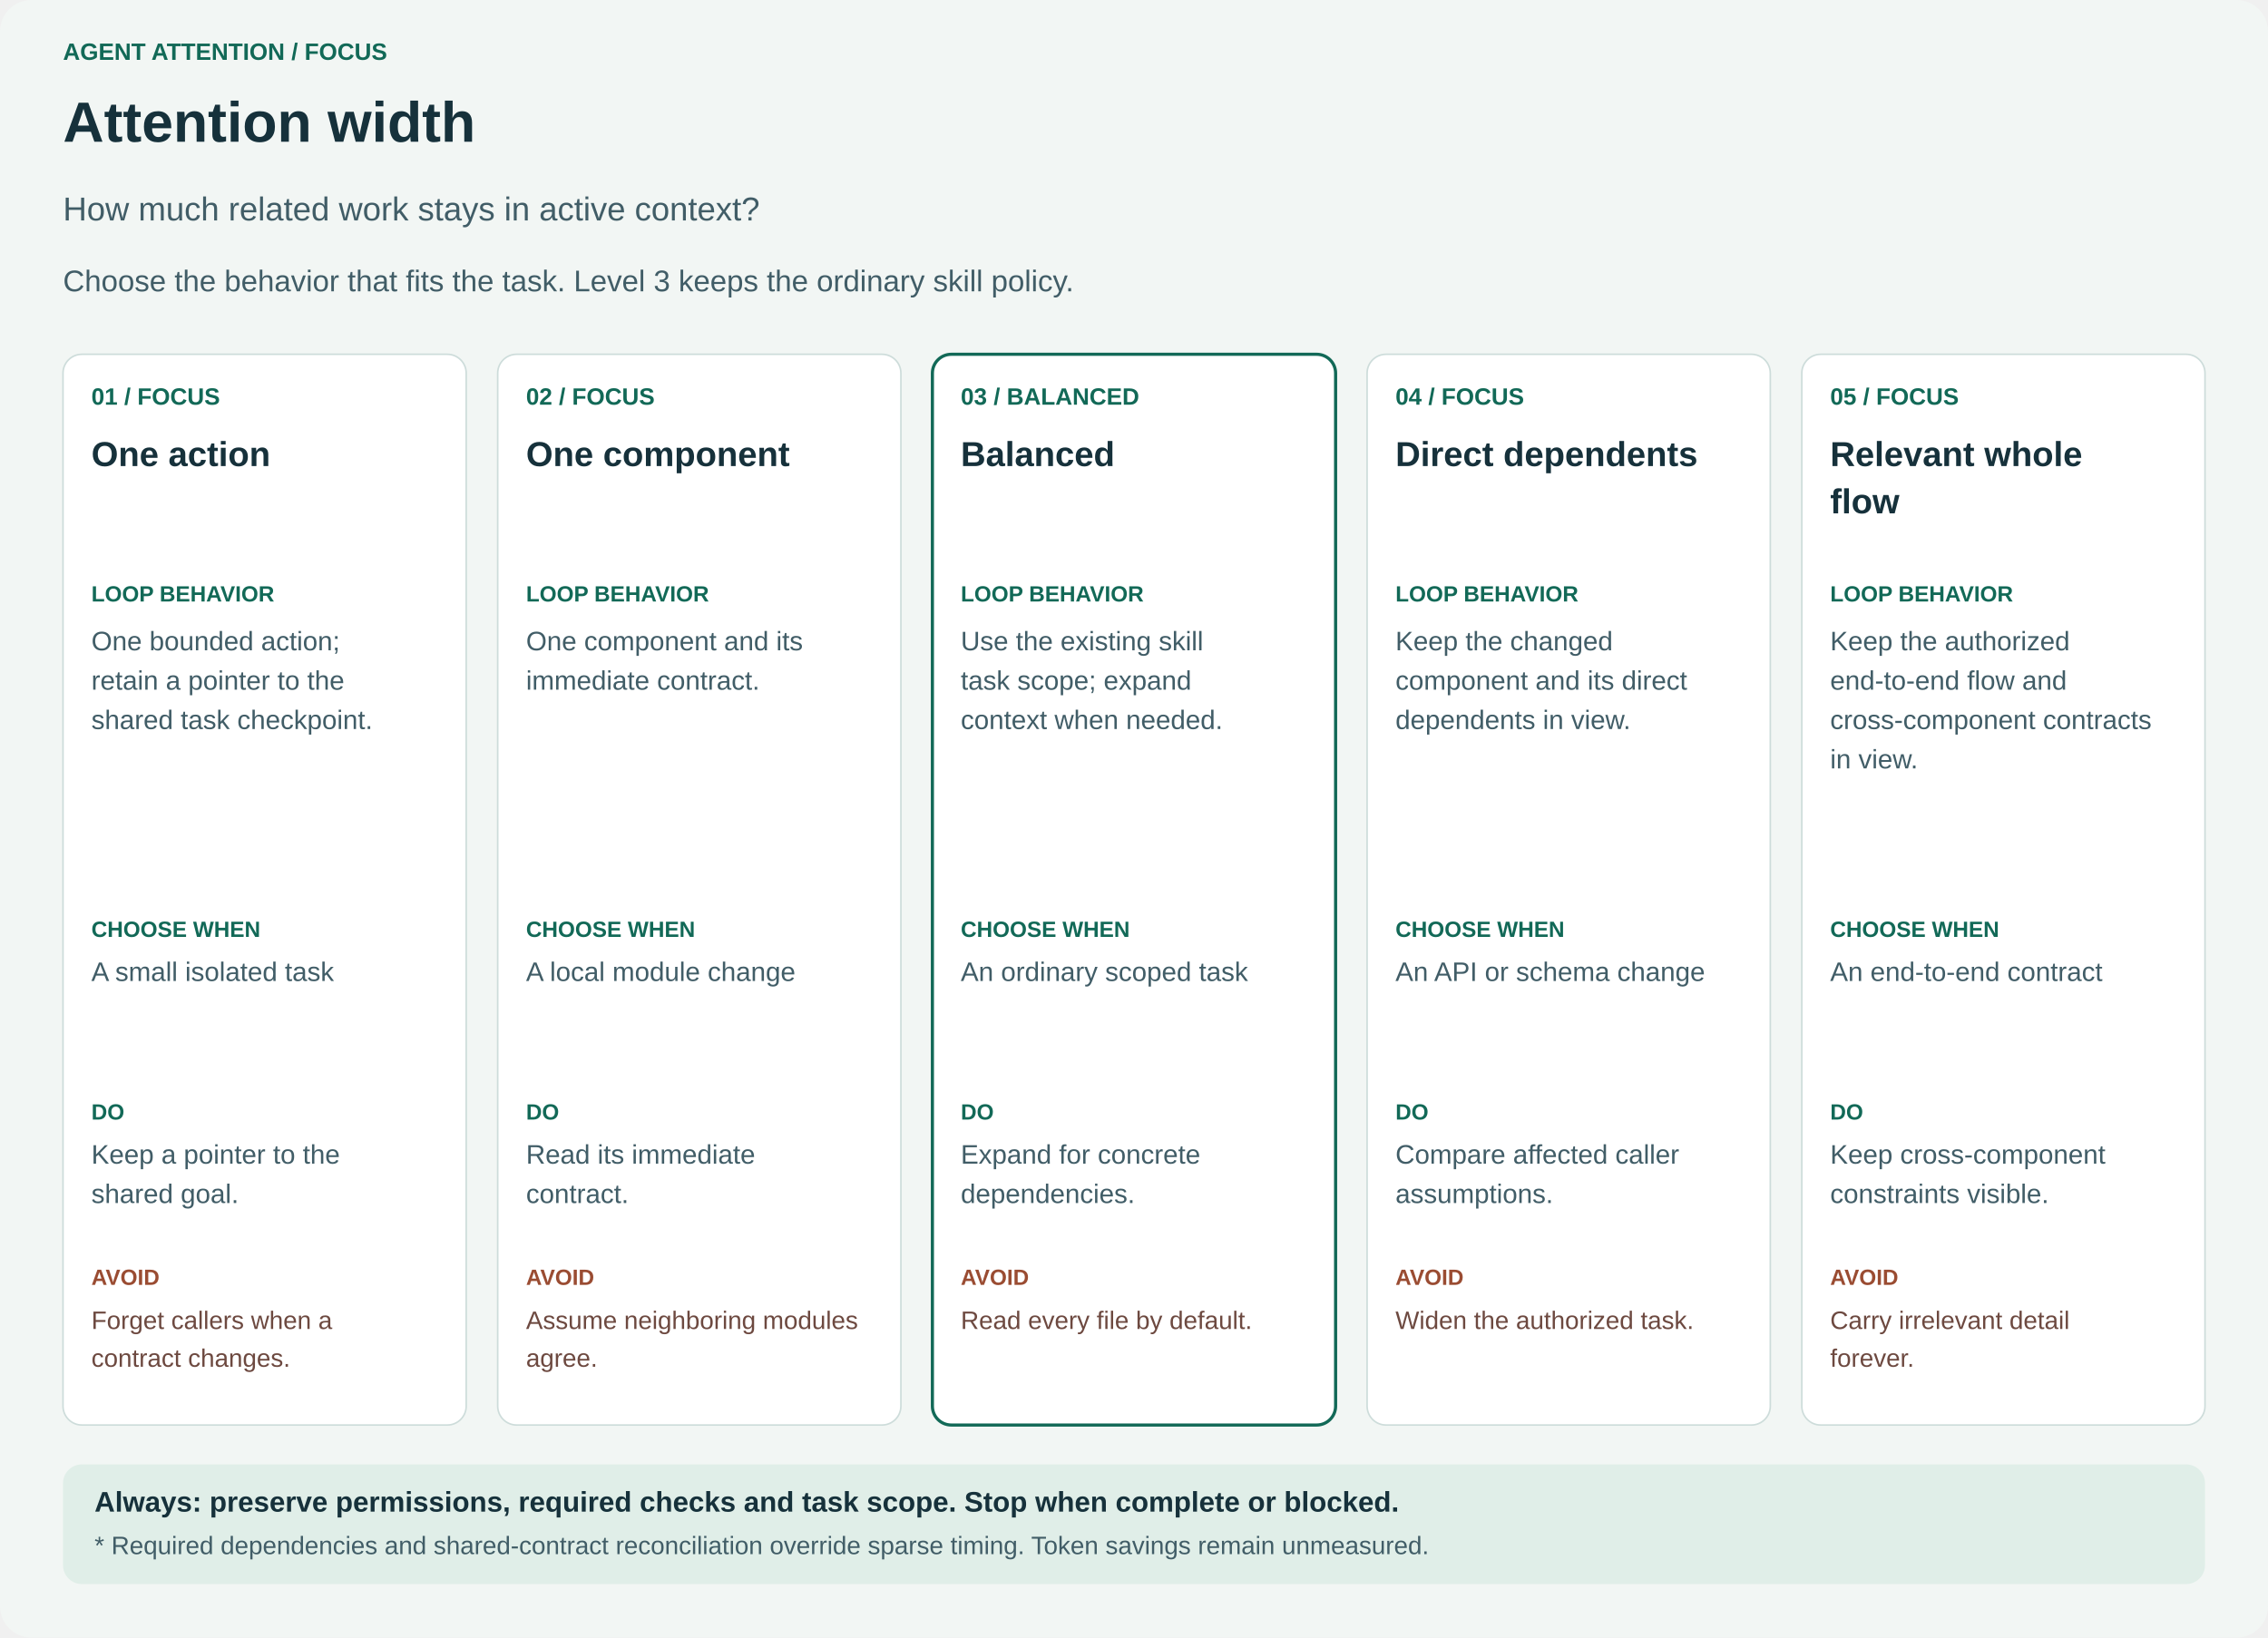
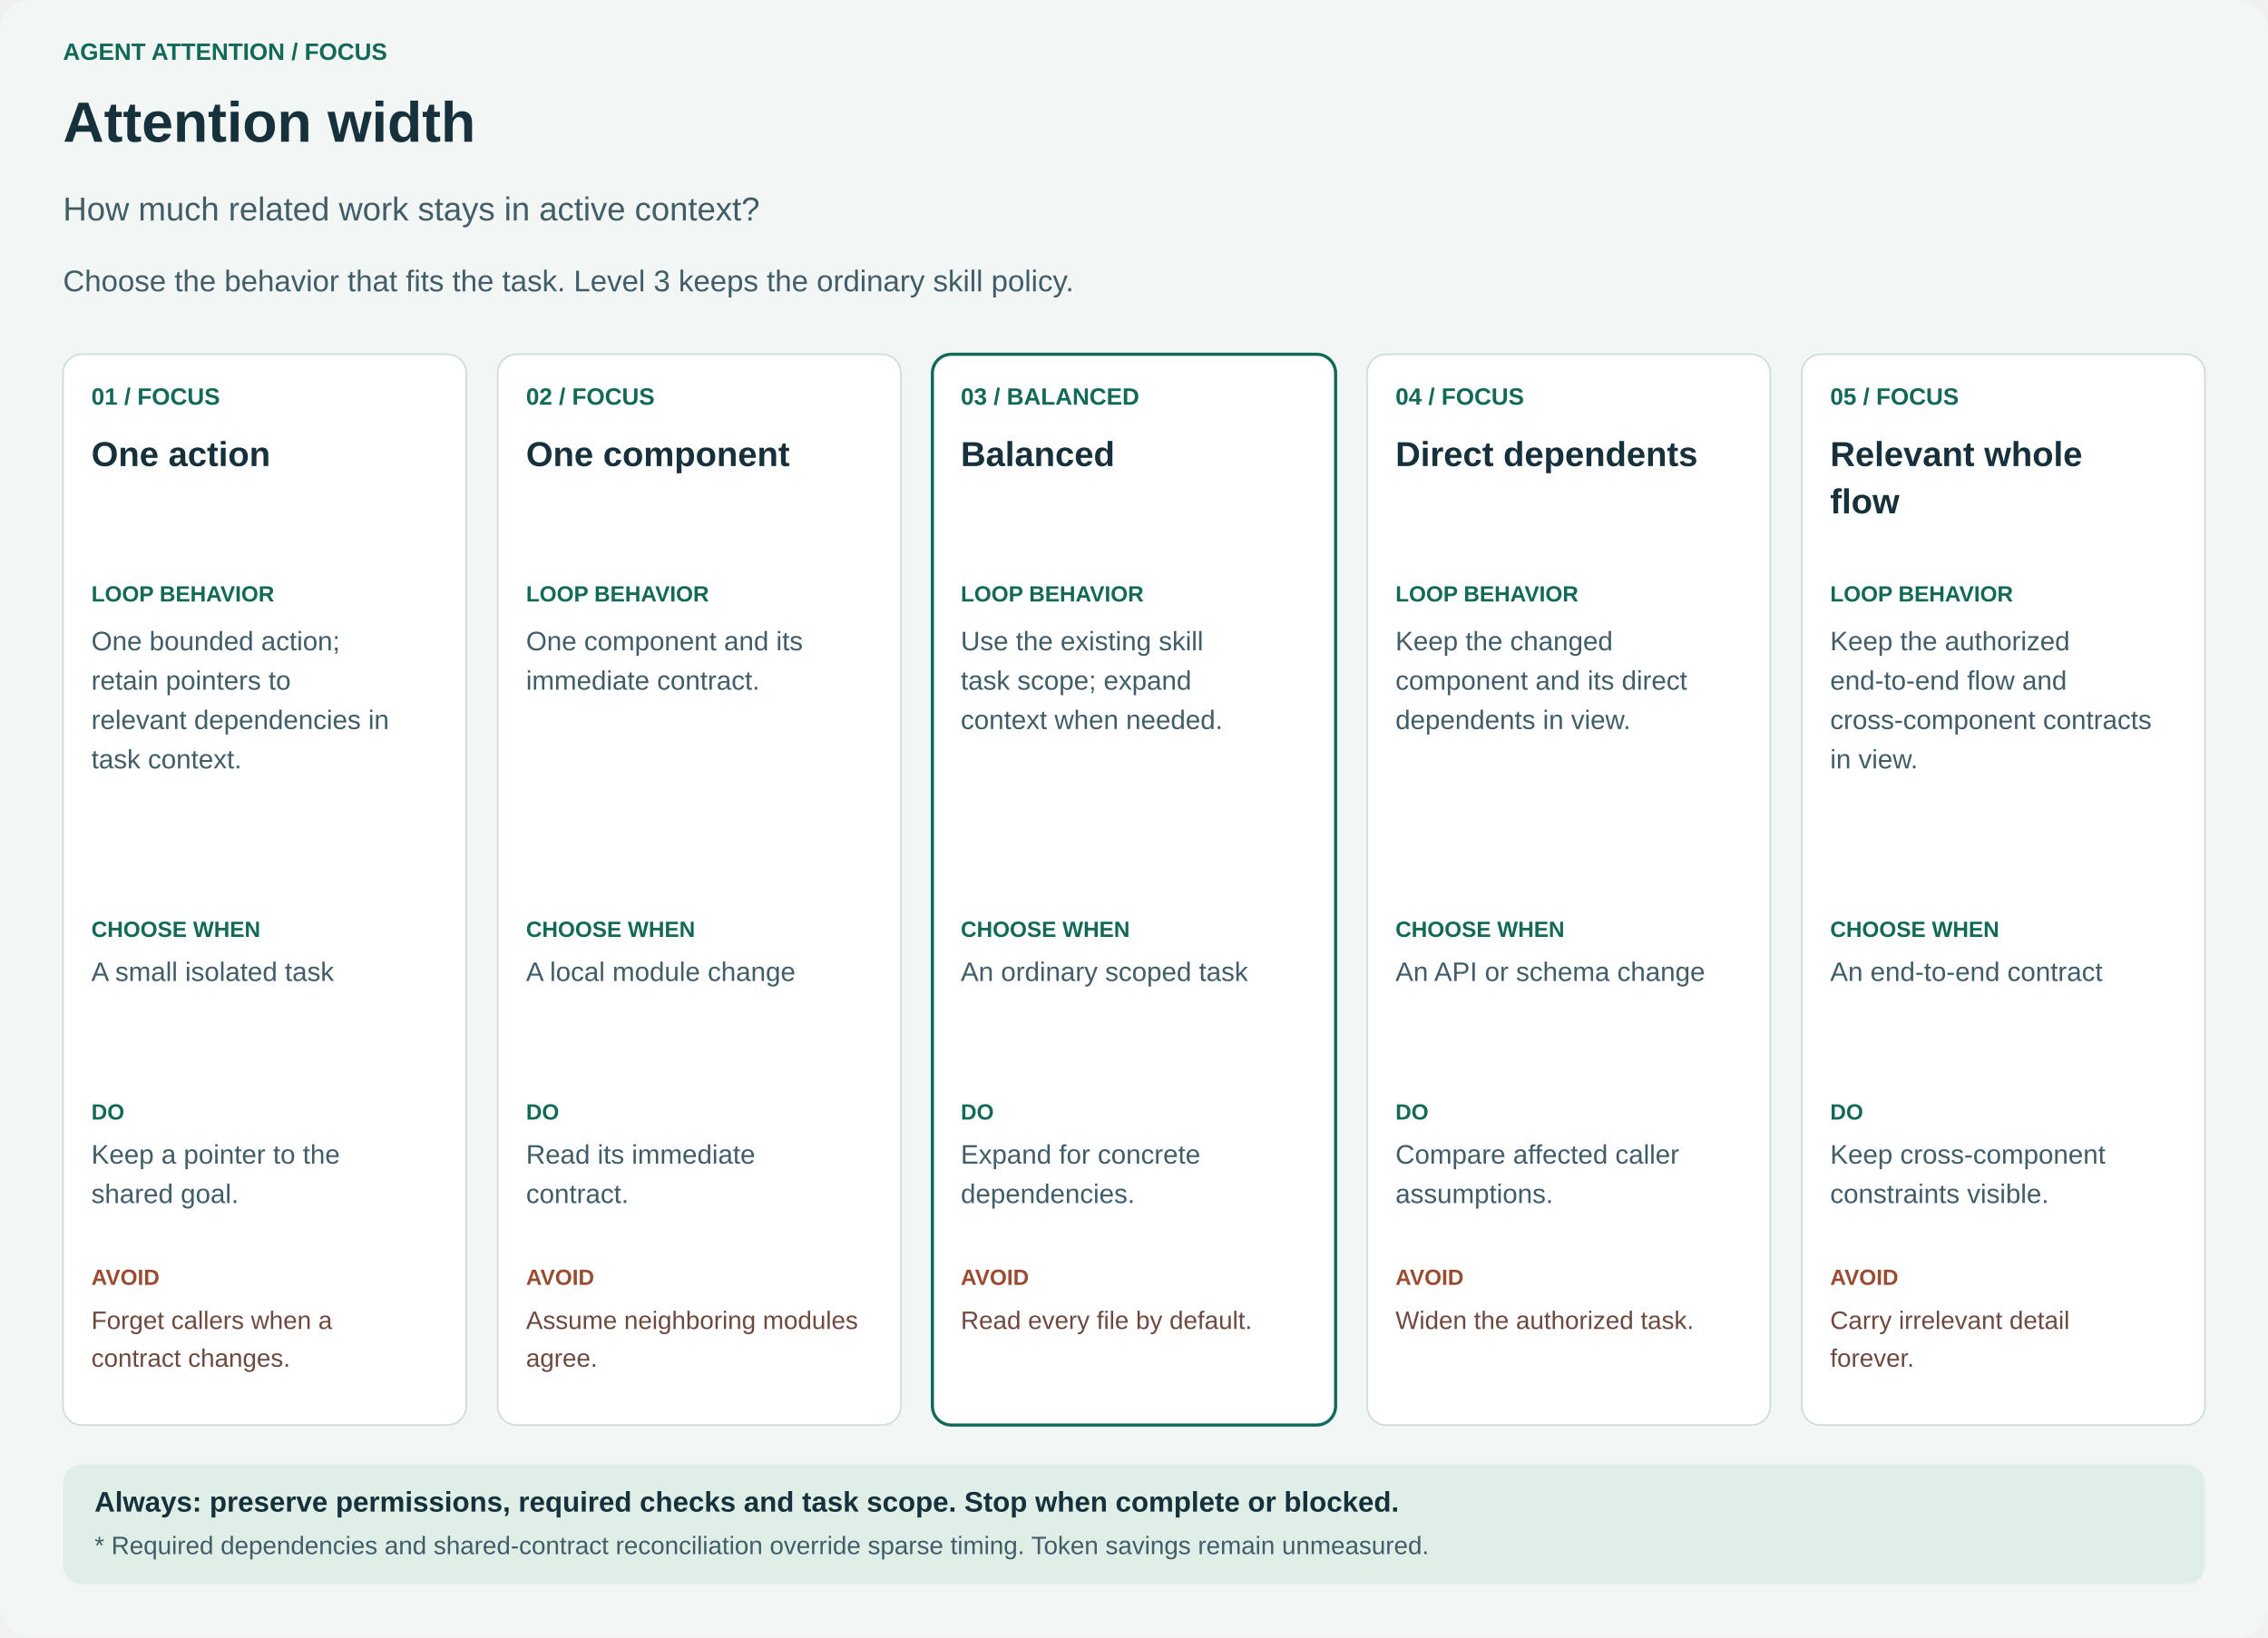
<svg xmlns="http://www.w3.org/2000/svg" width="1440" height="1040" viewBox="0 0 1440 1040" role="img" aria-labelledby="title desc">
  <rect width="1440" height="1040" rx="20" fill="#f2f6f4" />
  <g font-family="Arial, Helvetica, sans-serif" fill="#16313b">
    <text x="40" y="38" font-size="15" fill="#126957" font-weight="700">AGENT ATTENTION / FOCUS</text>
    <text x="40" y="90" font-size="36" fill="#16313b" font-weight="700">Attention width</text>
    <text x="40" y="140" font-size="21" fill="#415d67">How much related work stays in active context?</text>
    <text x="40" y="185" font-size="19" fill="#415d67">Choose the behavior that fits the task. Level 3 keeps the ordinary skill policy.</text>
    <rect x="40" y="225" width="256" height="680" rx="12" fill="#ffffff" stroke="#cddcda" stroke-width="1" />
    <text x="58" y="257" font-size="15" fill="#126957" font-weight="700">01 / FOCUS</text>
    <text x="58" y="296" font-size="22" fill="#16313b" font-weight="700">One action</text>
    <text x="58" y="382" font-size="14" fill="#126957" font-weight="700">LOOP BEHAVIOR</text>
    <text x="58" y="413" font-size="17" fill="#415d67">One bounded action;</text>
-     <text x="58" y="438" font-size="17" fill="#415d67">retain a pointer to the</text>
-     <text x="58" y="463" font-size="17" fill="#415d67">shared task checkpoint.</text>
+     <text x="58" y="438" font-size="17" fill="#415d67">retain pointers to</text>
+     <text x="58" y="463" font-size="17" fill="#415d67">relevant dependencies in</text>
+     <text x="58" y="488" font-size="17" fill="#415d67">task context.</text>
    <text x="58" y="595" font-size="14" fill="#126957" font-weight="700">CHOOSE WHEN</text>
    <text x="58" y="623" font-size="17" fill="#415d67">A small isolated task</text>
    <text x="58" y="711" font-size="14" fill="#126957" font-weight="700">DO</text>
    <text x="58" y="739" font-size="17" fill="#415d67">Keep a pointer to the</text>
    <text x="58" y="764" font-size="17" fill="#415d67">shared goal.</text>
    <text x="58" y="816" font-size="14" fill="#9a4c32" font-weight="700">AVOID</text>
    <text x="58" y="844" font-size="16" fill="#6d4940">Forget callers when a</text>
    <text x="58" y="868" font-size="16" fill="#6d4940">contract changes.</text>
    <rect x="316" y="225" width="256" height="680" rx="12" fill="#ffffff" stroke="#cddcda" stroke-width="1" />
    <text x="334" y="257" font-size="15" fill="#126957" font-weight="700">02 / FOCUS</text>
    <text x="334" y="296" font-size="22" fill="#16313b" font-weight="700">One component</text>
    <text x="334" y="382" font-size="14" fill="#126957" font-weight="700">LOOP BEHAVIOR</text>
    <text x="334" y="413" font-size="17" fill="#415d67">One component and its</text>
    <text x="334" y="438" font-size="17" fill="#415d67">immediate contract.</text>
    <text x="334" y="595" font-size="14" fill="#126957" font-weight="700">CHOOSE WHEN</text>
    <text x="334" y="623" font-size="17" fill="#415d67">A local module change</text>
    <text x="334" y="711" font-size="14" fill="#126957" font-weight="700">DO</text>
    <text x="334" y="739" font-size="17" fill="#415d67">Read its immediate</text>
    <text x="334" y="764" font-size="17" fill="#415d67">contract.</text>
    <text x="334" y="816" font-size="14" fill="#9a4c32" font-weight="700">AVOID</text>
    <text x="334" y="844" font-size="16" fill="#6d4940">Assume neighboring modules</text>
    <text x="334" y="868" font-size="16" fill="#6d4940">agree.</text>
    <rect x="592" y="225" width="256" height="680" rx="12" fill="#ffffff" stroke="#126957" stroke-width="2" />
    <text x="610" y="257" font-size="15" fill="#126957" font-weight="700">03 / BALANCED</text>
    <text x="610" y="296" font-size="22" fill="#16313b" font-weight="700">Balanced</text>
    <text x="610" y="382" font-size="14" fill="#126957" font-weight="700">LOOP BEHAVIOR</text>
    <text x="610" y="413" font-size="17" fill="#415d67">Use the existing skill</text>
    <text x="610" y="438" font-size="17" fill="#415d67">task scope; expand</text>
    <text x="610" y="463" font-size="17" fill="#415d67">context when needed.</text>
    <text x="610" y="595" font-size="14" fill="#126957" font-weight="700">CHOOSE WHEN</text>
    <text x="610" y="623" font-size="17" fill="#415d67">An ordinary scoped task</text>
    <text x="610" y="711" font-size="14" fill="#126957" font-weight="700">DO</text>
    <text x="610" y="739" font-size="17" fill="#415d67">Expand for concrete</text>
    <text x="610" y="764" font-size="17" fill="#415d67">dependencies.</text>
    <text x="610" y="816" font-size="14" fill="#9a4c32" font-weight="700">AVOID</text>
    <text x="610" y="844" font-size="16" fill="#6d4940">Read every file by default.</text>
    <rect x="868" y="225" width="256" height="680" rx="12" fill="#ffffff" stroke="#cddcda" stroke-width="1" />
    <text x="886" y="257" font-size="15" fill="#126957" font-weight="700">04 / FOCUS</text>
    <text x="886" y="296" font-size="22" fill="#16313b" font-weight="700">Direct dependents</text>
    <text x="886" y="382" font-size="14" fill="#126957" font-weight="700">LOOP BEHAVIOR</text>
    <text x="886" y="413" font-size="17" fill="#415d67">Keep the changed</text>
    <text x="886" y="438" font-size="17" fill="#415d67">component and its direct</text>
    <text x="886" y="463" font-size="17" fill="#415d67">dependents in view.</text>
    <text x="886" y="595" font-size="14" fill="#126957" font-weight="700">CHOOSE WHEN</text>
    <text x="886" y="623" font-size="17" fill="#415d67">An API or schema change</text>
    <text x="886" y="711" font-size="14" fill="#126957" font-weight="700">DO</text>
    <text x="886" y="739" font-size="17" fill="#415d67">Compare affected caller</text>
    <text x="886" y="764" font-size="17" fill="#415d67">assumptions.</text>
    <text x="886" y="816" font-size="14" fill="#9a4c32" font-weight="700">AVOID</text>
    <text x="886" y="844" font-size="16" fill="#6d4940">Widen the authorized task.</text>
    <rect x="1144" y="225" width="256" height="680" rx="12" fill="#ffffff" stroke="#cddcda" stroke-width="1" />
    <text x="1162" y="257" font-size="15" fill="#126957" font-weight="700">05 / FOCUS</text>
    <text x="1162" y="296" font-size="22" fill="#16313b" font-weight="700">Relevant whole</text>
    <text x="1162" y="326" font-size="22" fill="#16313b" font-weight="700">flow</text>
    <text x="1162" y="382" font-size="14" fill="#126957" font-weight="700">LOOP BEHAVIOR</text>
    <text x="1162" y="413" font-size="17" fill="#415d67">Keep the authorized</text>
    <text x="1162" y="438" font-size="17" fill="#415d67">end-to-end flow and</text>
    <text x="1162" y="463" font-size="17" fill="#415d67">cross-component contracts</text>
    <text x="1162" y="488" font-size="17" fill="#415d67">in view.</text>
    <text x="1162" y="595" font-size="14" fill="#126957" font-weight="700">CHOOSE WHEN</text>
    <text x="1162" y="623" font-size="17" fill="#415d67">An end-to-end contract</text>
    <text x="1162" y="711" font-size="14" fill="#126957" font-weight="700">DO</text>
    <text x="1162" y="739" font-size="17" fill="#415d67">Keep cross-component</text>
    <text x="1162" y="764" font-size="17" fill="#415d67">constraints visible.</text>
    <text x="1162" y="816" font-size="14" fill="#9a4c32" font-weight="700">AVOID</text>
    <text x="1162" y="844" font-size="16" fill="#6d4940">Carry irrelevant detail</text>
    <text x="1162" y="868" font-size="16" fill="#6d4940">forever.</text>
    <rect x="40" y="930" width="1360" height="76" rx="12" fill="#e0eee8" />
    <text x="60" y="960" font-size="18" fill="#16313b" font-weight="700">Always: preserve permissions, required checks and task scope. Stop when complete or blocked.</text>
    <text x="60" y="987" font-size="16" fill="#415d67">* Required dependencies and shared-contract reconciliation override sparse timing. Token savings remain unmeasured.</text>
  </g>
</svg>
